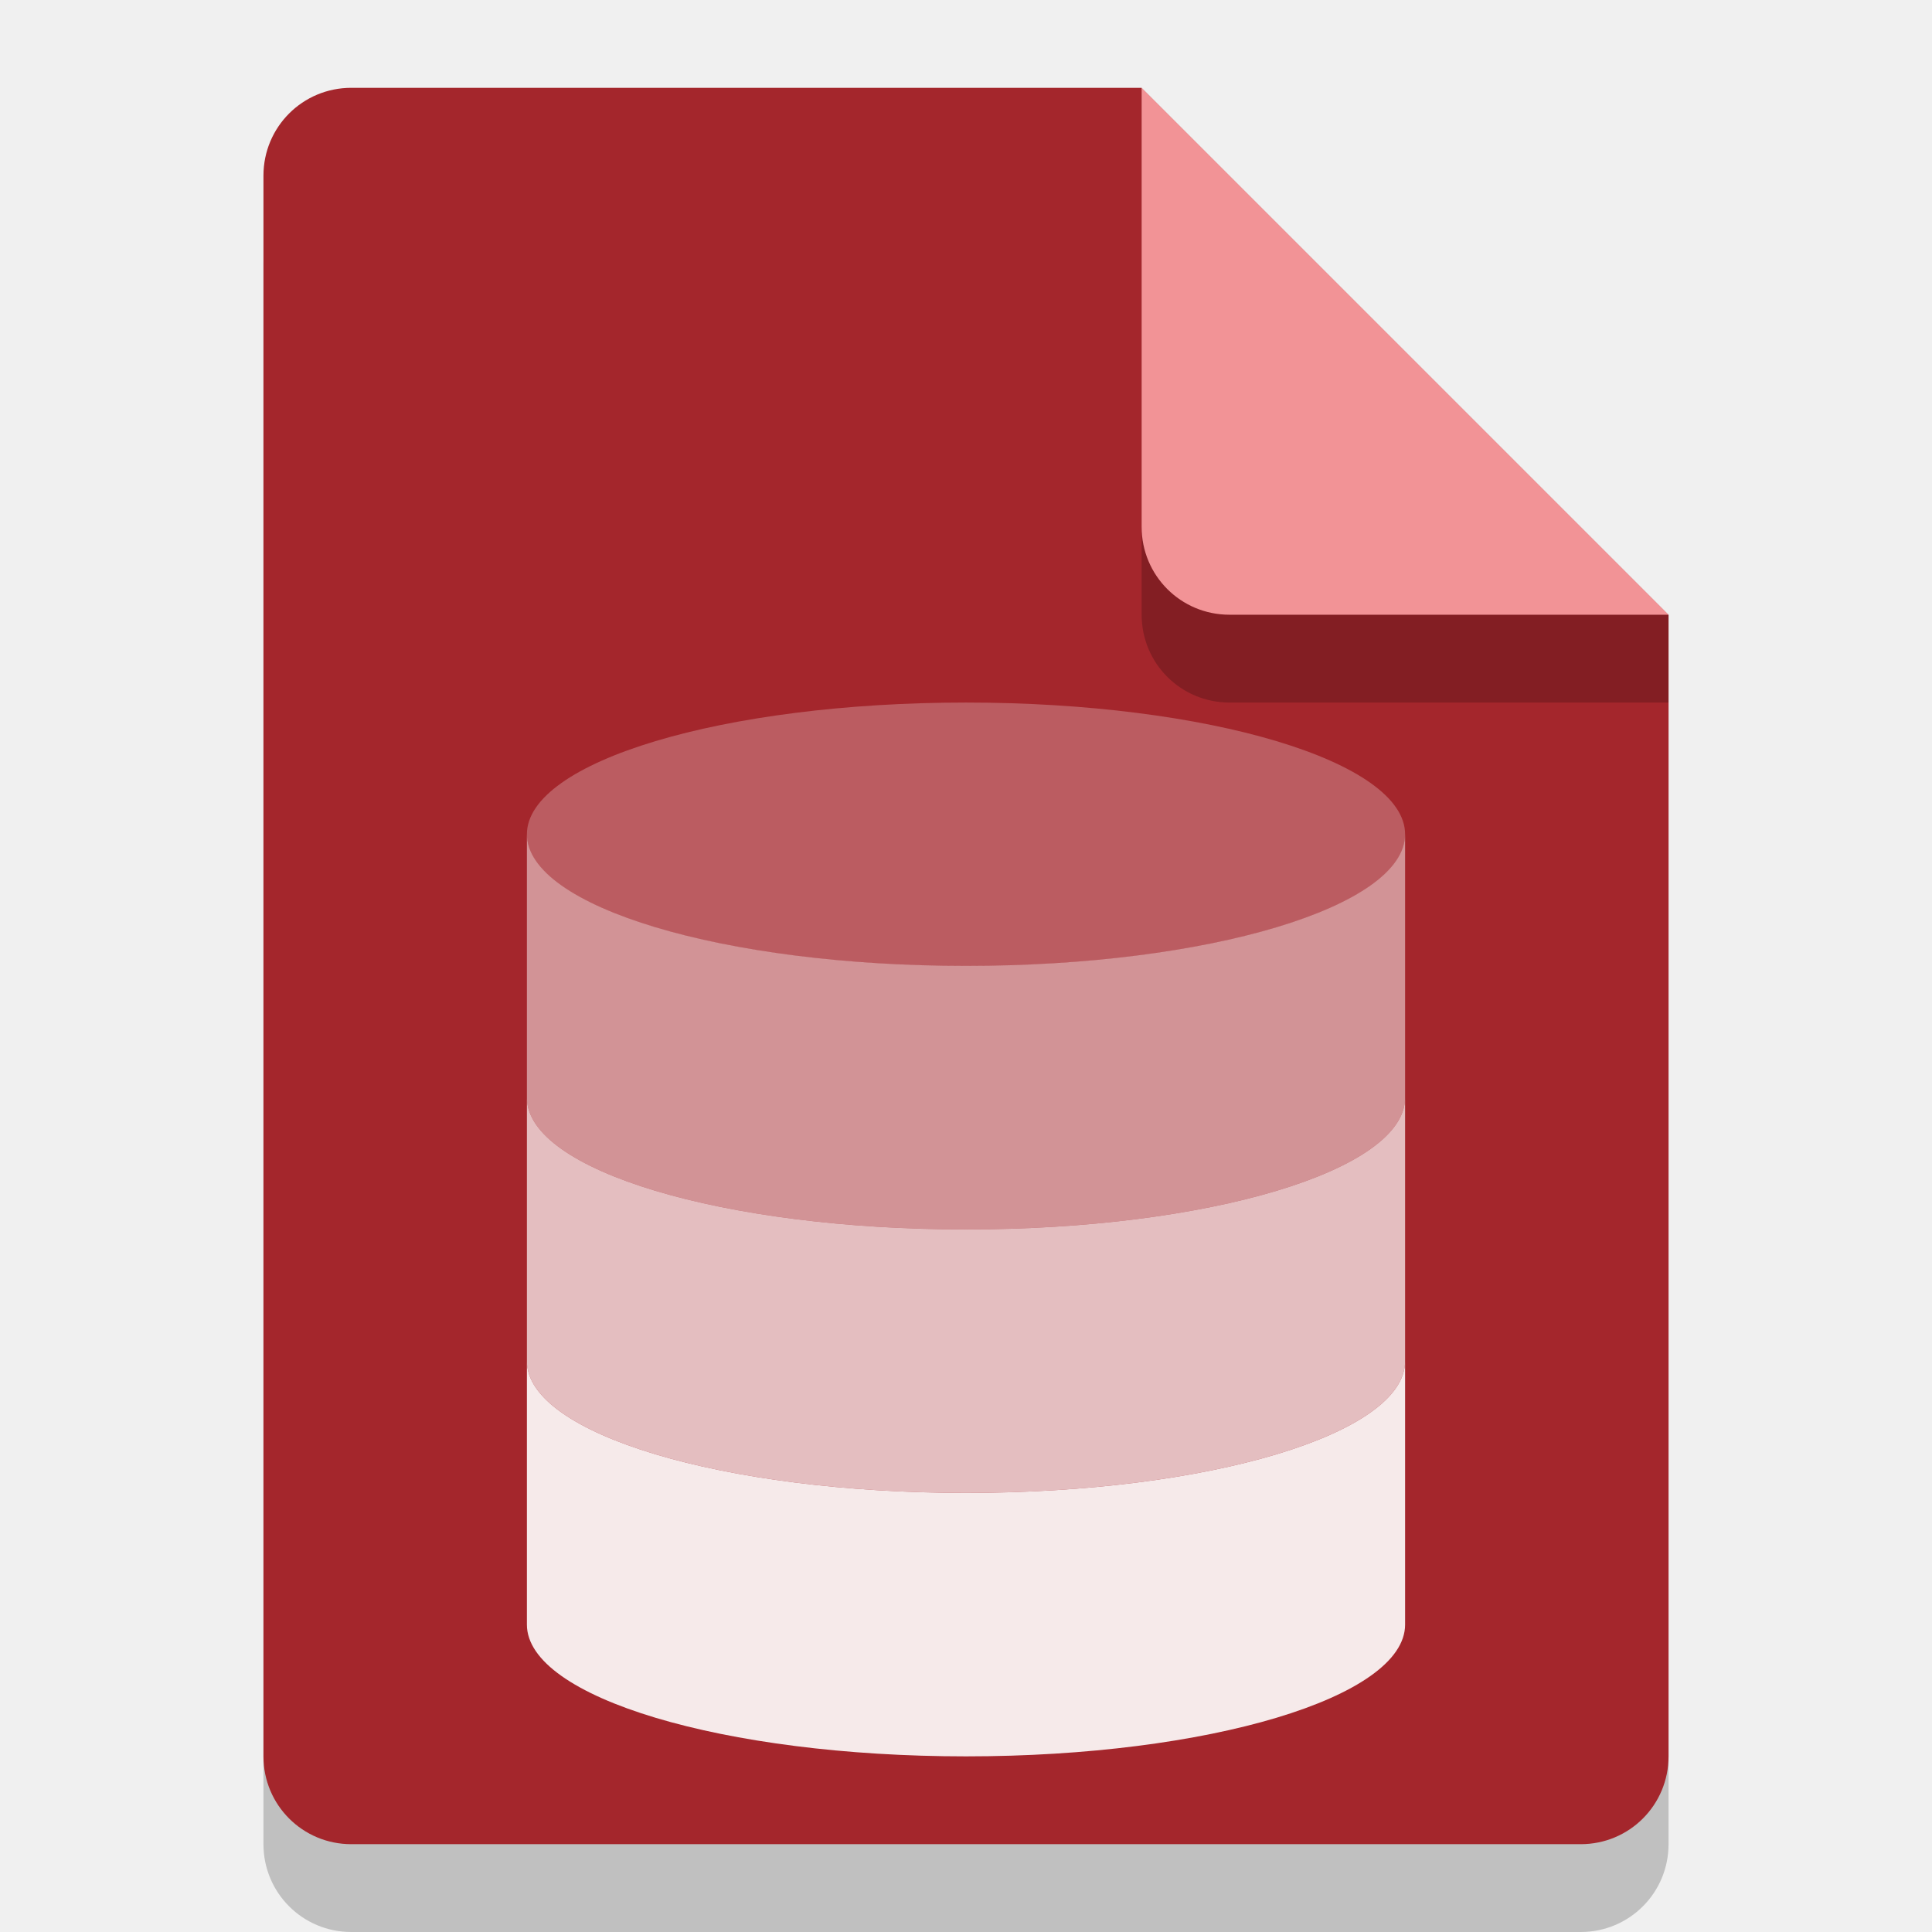
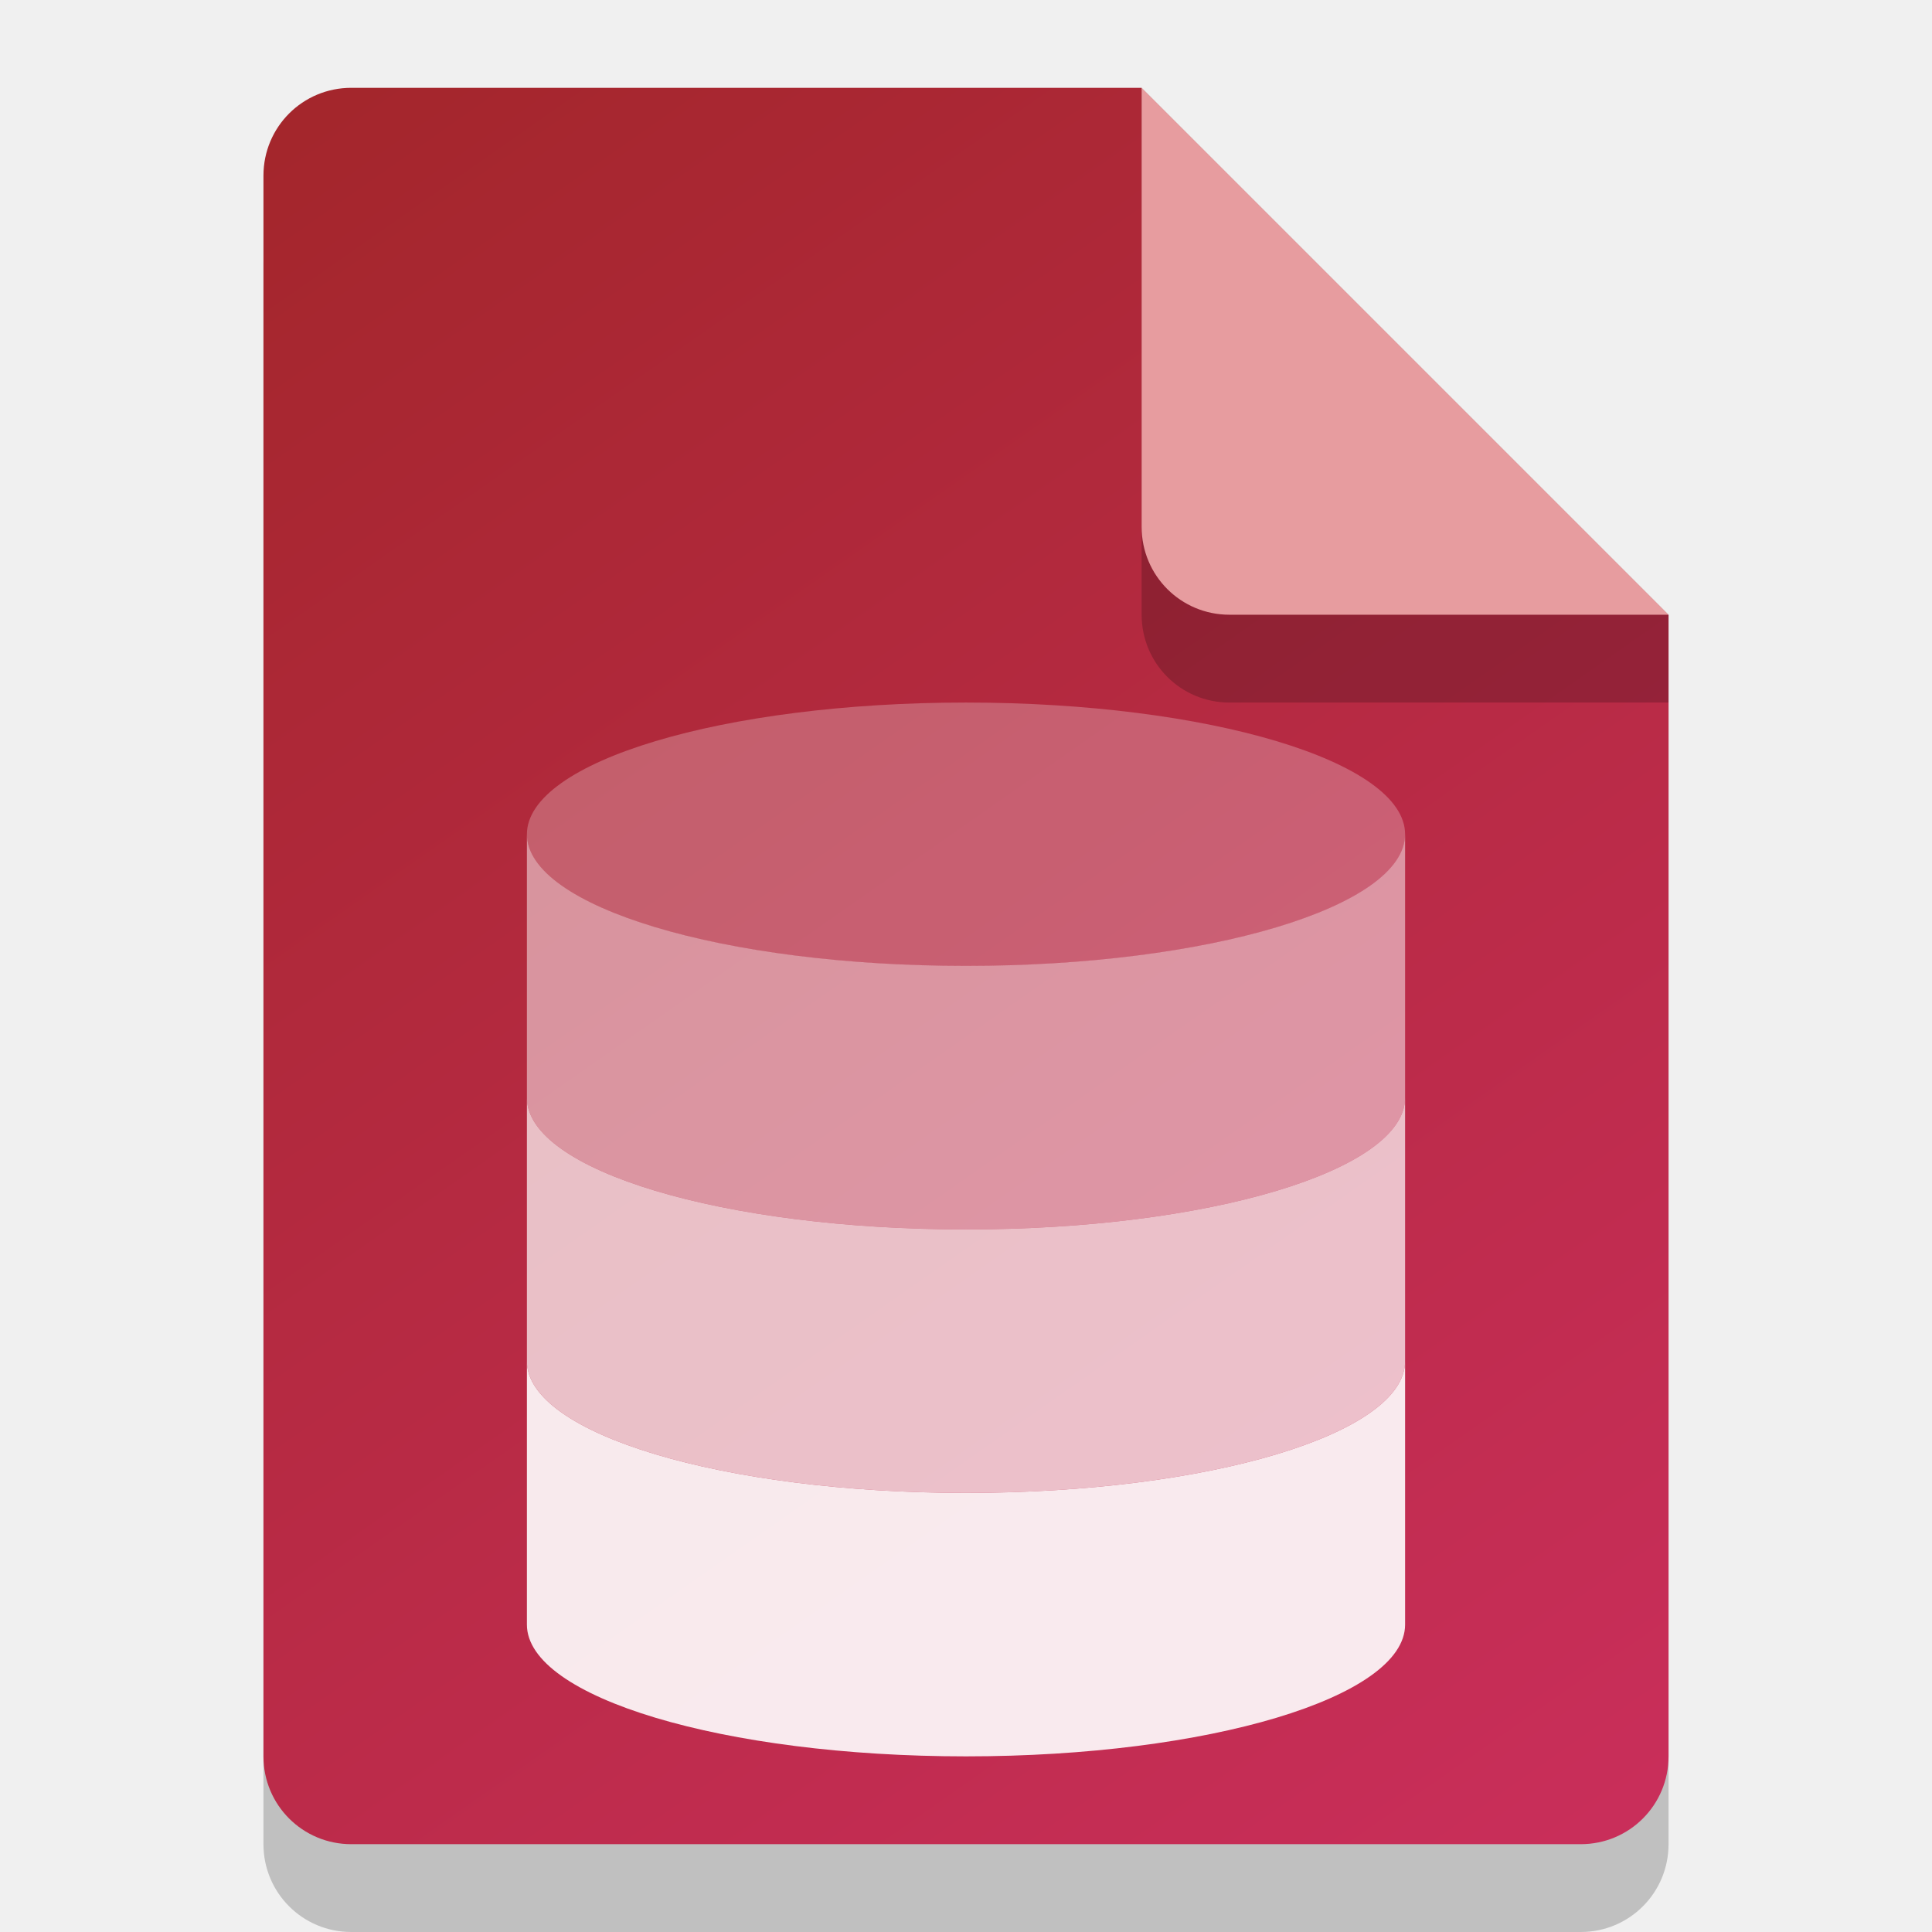
- <svg xmlns="http://www.w3.org/2000/svg" width="22" height="22" viewBox="0 0 22 22" version="1.1" id="svg5">
-   <defs id="defs2" />
+ <svg xmlns="http://www.w3.org/2000/svg" xmlns:xlink="http://www.w3.org/1999/xlink" width="22" height="22" viewBox="0 0 22 22" version="1.1" id="svg5">
+   <defs id="defs2">
+     <linearGradient id="linearGradient879">
+       <stop style="stop-color:#a4262c;stop-opacity:1;" offset="0" id="stop875" />
+       <stop style="stop-color:#c92e5a;stop-opacity:1;" offset="1" id="stop877" />
+     </linearGradient>
+     <linearGradient xlink:href="#linearGradient879" id="linearGradient2216" x1="4" y1="1" x2="18" y2="21" gradientUnits="userSpaceOnUse" />
+   </defs>
  <path id="rect234" style="opacity:0.2;stroke-width:0.25;stroke-linecap:round;stroke-linejoin:round" d="m 4,2 h 9 l 6,6 v 13 c 0,0.554 -0.446,1 -1,1 H 4 C 3.446,22 3,21.554 3,21 V 3 C 3,2.446 3.446,2 4,2 Z" />
-   <path id="rect448" style="fill:#a4262c;fill-opacity:1;stroke-width:0.25;stroke-linecap:round;stroke-linejoin:round" d="m 4,1 h 9 l 1,4 5,2 v 13 c 0,0.554 -0.446,1 -1,1 H 4 C 3.446,21 3,20.554 3,20 V 2 C 3,1.446 3.446,1 4,1 Z" />
+   <path id="rect448" style="fill:url(#linearGradient2216);fill-opacity:1;stroke-width:0.25;stroke-linecap:round;stroke-linejoin:round" d="m 4,1 h 9 l 1,4 5,2 v 13 c 0,0.554 -0.446,1 -1,1 H 4 C 3.446,21 3,20.554 3,20 V 2 C 3,1.446 3.446,1 4,1 Z" />
  <ellipse style="opacity:0.25;fill:#ffffff;fill-opacity:1;stroke-width:2;stroke-linejoin:round" id="path2670" cx="11" cy="9.5" rx="5" ry="1.5" />
  <path id="rect3773" style="opacity:0.5;fill:#ffffff;fill-opacity:1;stroke-width:2;stroke-linejoin:round" d="m 6,9.5 v 3 c 0,0.828 2.239,1.5 5,1.5 2.761,0 5,-0.672 5,-1.5 v -0.002 -0.002 -0.002 -0.002 -0.002 -0.002 -0.002 -0.002 -0.002 -0.002 -0.002 -0.002 -0.002 -0.002 -0.002 -0.002 -0.002 -2.967 c 0,0.828 -2.239,1.5 -5,1.5 -2.761,0 -5,-0.672 -5,-1.5 z" />
  <path d="M 6,12.5 V 15.5 c 0,0.828 2.239,1.5 5,1.5 2.761,0 5,-0.672 5,-1.5 v -0.002 -0.002 -0.002 -0.002 -0.002 -0.002 -0.002 -0.002 -0.002 -0.002 -0.002 -0.002 -0.002 -0.002 -0.002 -0.002 -0.002 -2.966 c 0,0.828 -2.239,1.5 -5,1.5 -2.761,0 -5,-0.672 -5,-1.5 z" style="opacity:0.7;fill:#ffffff;fill-opacity:1;stroke-width:2;stroke-linejoin:round" id="path5291" />
  <path d="M 6,15.5 V 18.5 c 0,0.828 2.239,1.5 5,1.5 2.761,0 5,-0.672 5,-1.5 v -0.002 -0.002 -0.002 -0.002 -0.002 -0.002 -0.002 -0.002 -0.002 -0.002 -0.002 -0.002 -0.002 -0.002 -0.002 -0.002 -0.002 -2.966 c 0,0.828 -2.239,1.5 -5,1.5 -2.761,0 -5,-0.672 -5,-1.5 z" style="opacity:0.9;fill:#ffffff;fill-opacity:1;stroke-width:2;stroke-linejoin:round" id="path5319" />
  <path d="M 19,8 H 14 C 13.446,8 13,7.554 13,7 V 1 l 6,6 z" style="opacity:0.2;fill:#000000;stroke-width:0.25;stroke-linecap:round;stroke-linejoin:round" id="path611" />
-   <path id="rect600" style="fill:#f29396;fill-opacity:1;stroke-width:0.25;stroke-linecap:round;stroke-linejoin:round" d="M 19,7 H 14 C 13.446,7 13,6.554 13,6 V 1 Z" />
+   <path id="rect600" style="fill:#e79c9f;fill-opacity:1;stroke-width:0.25;stroke-linecap:round;stroke-linejoin:round" d="M 19,7 H 14 C 13.446,7 13,6.554 13,6 V 1 Z" />
</svg>
